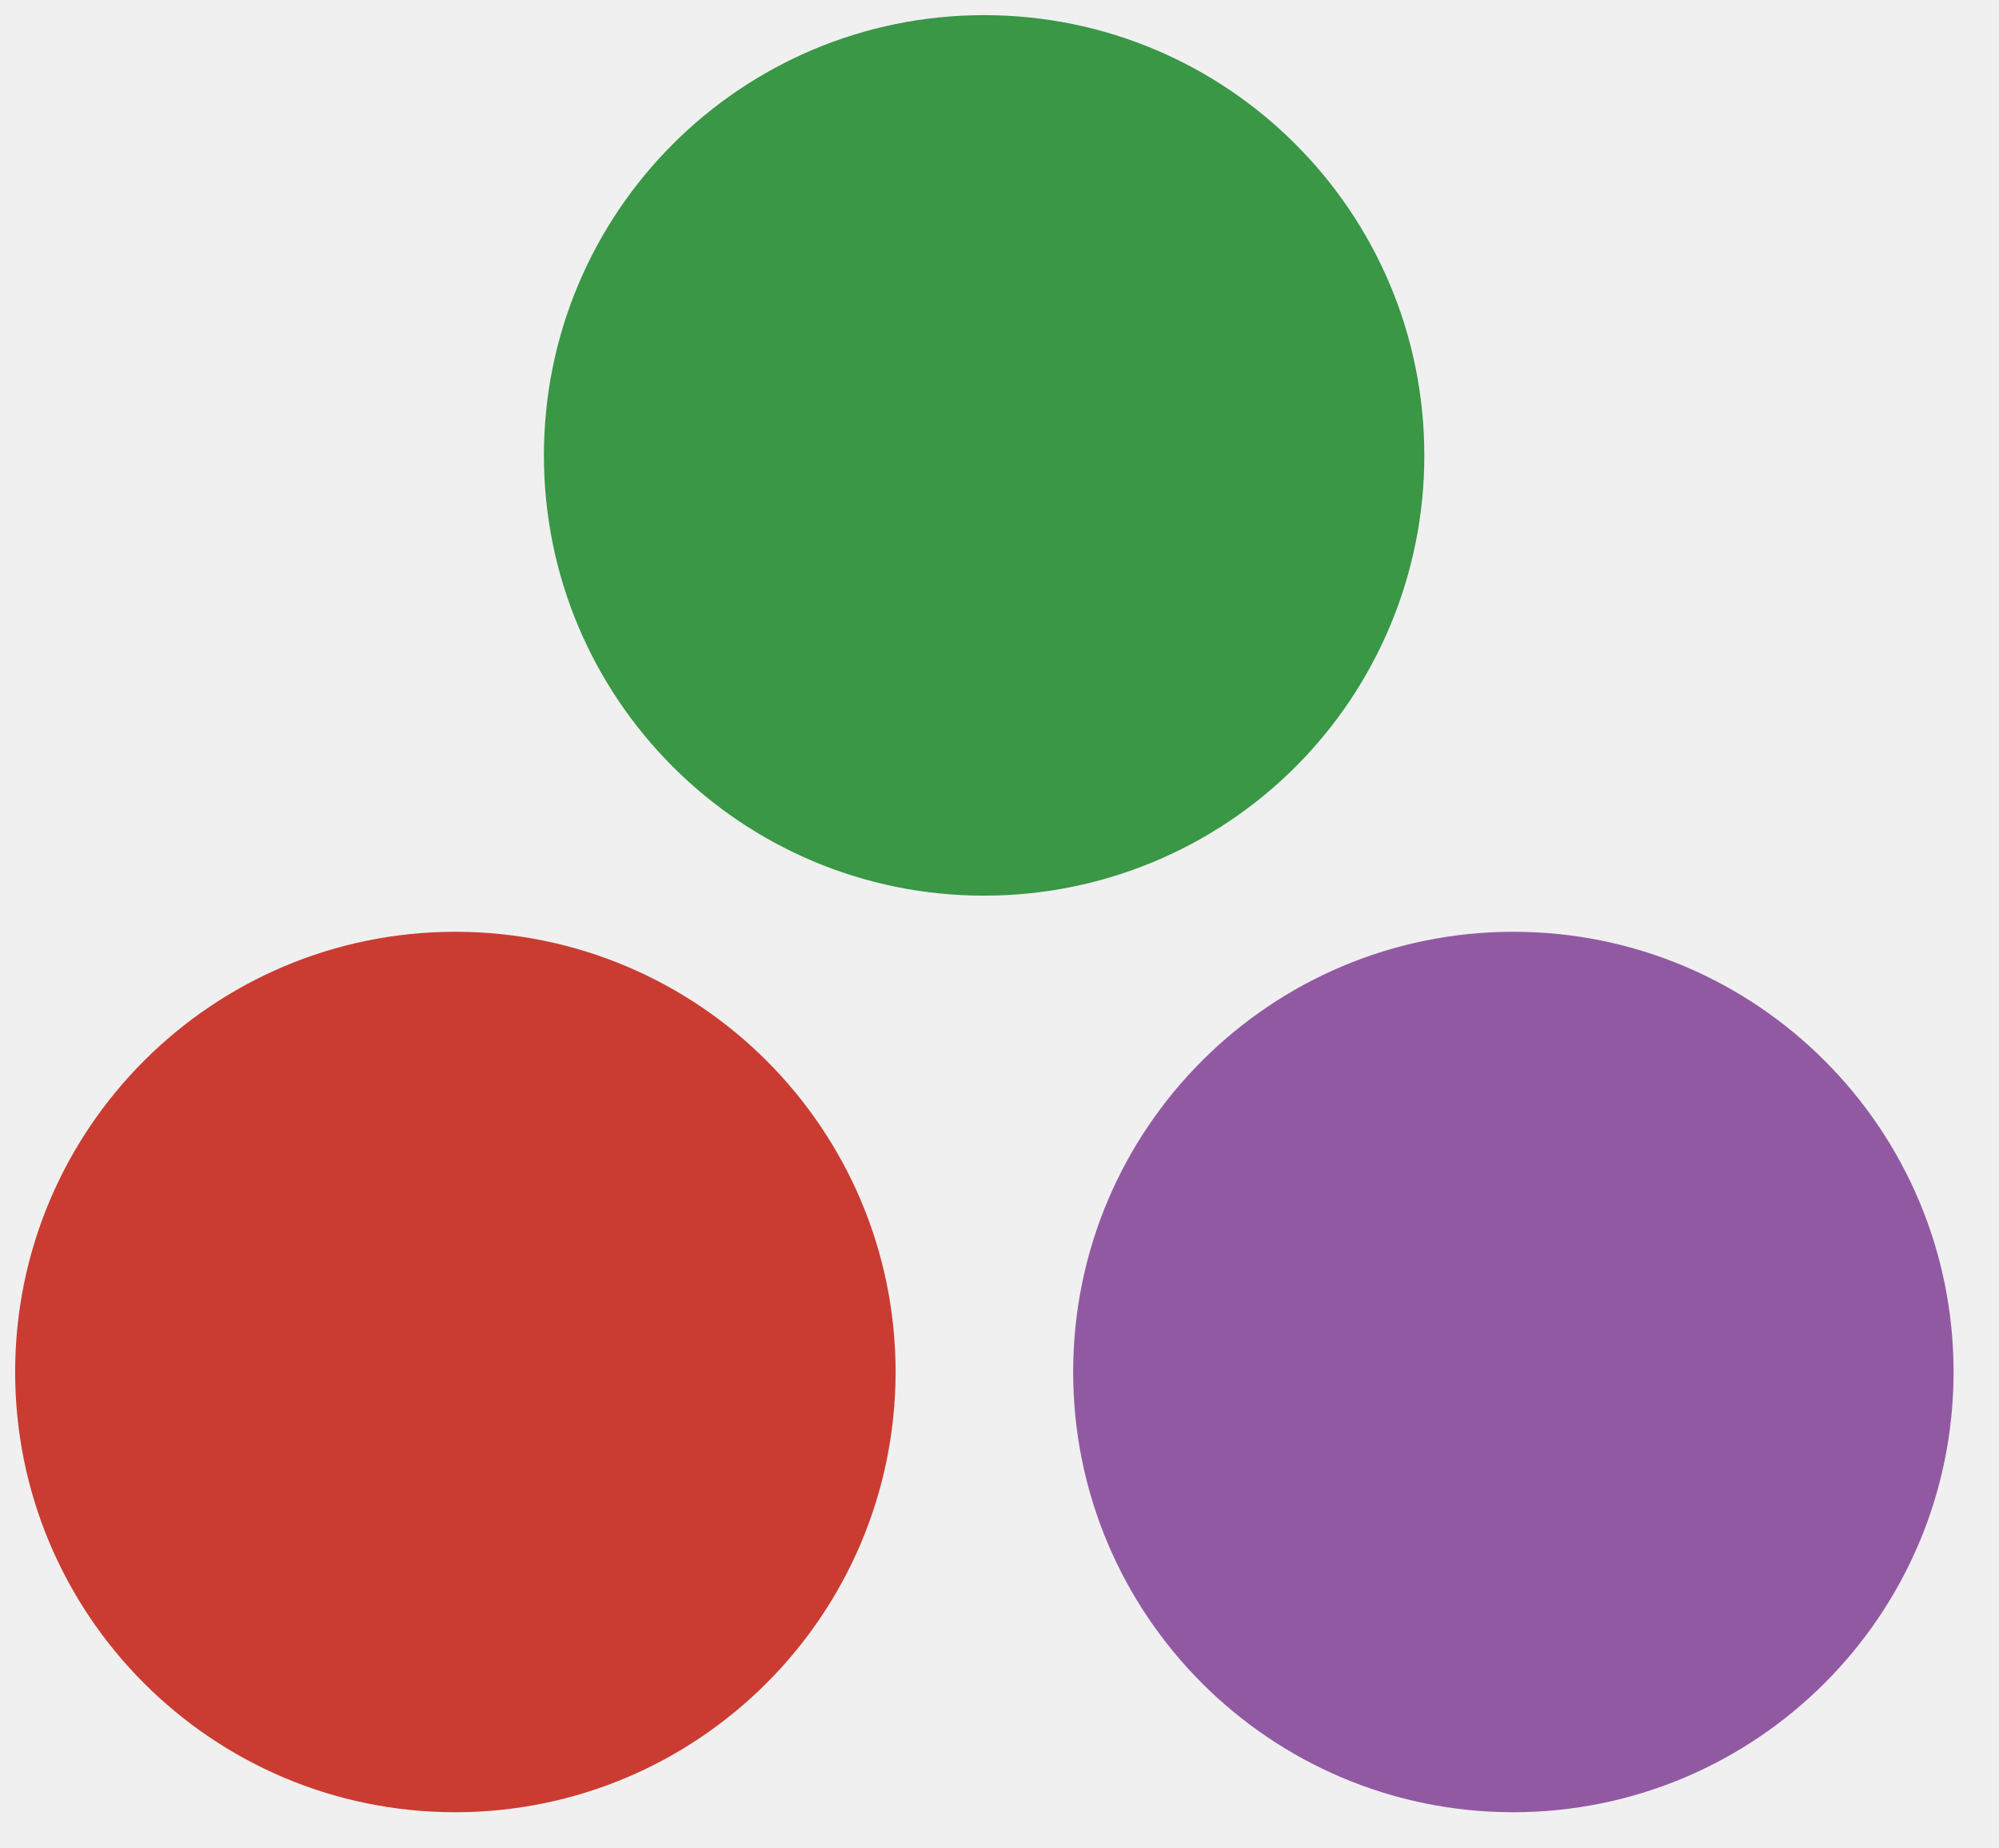
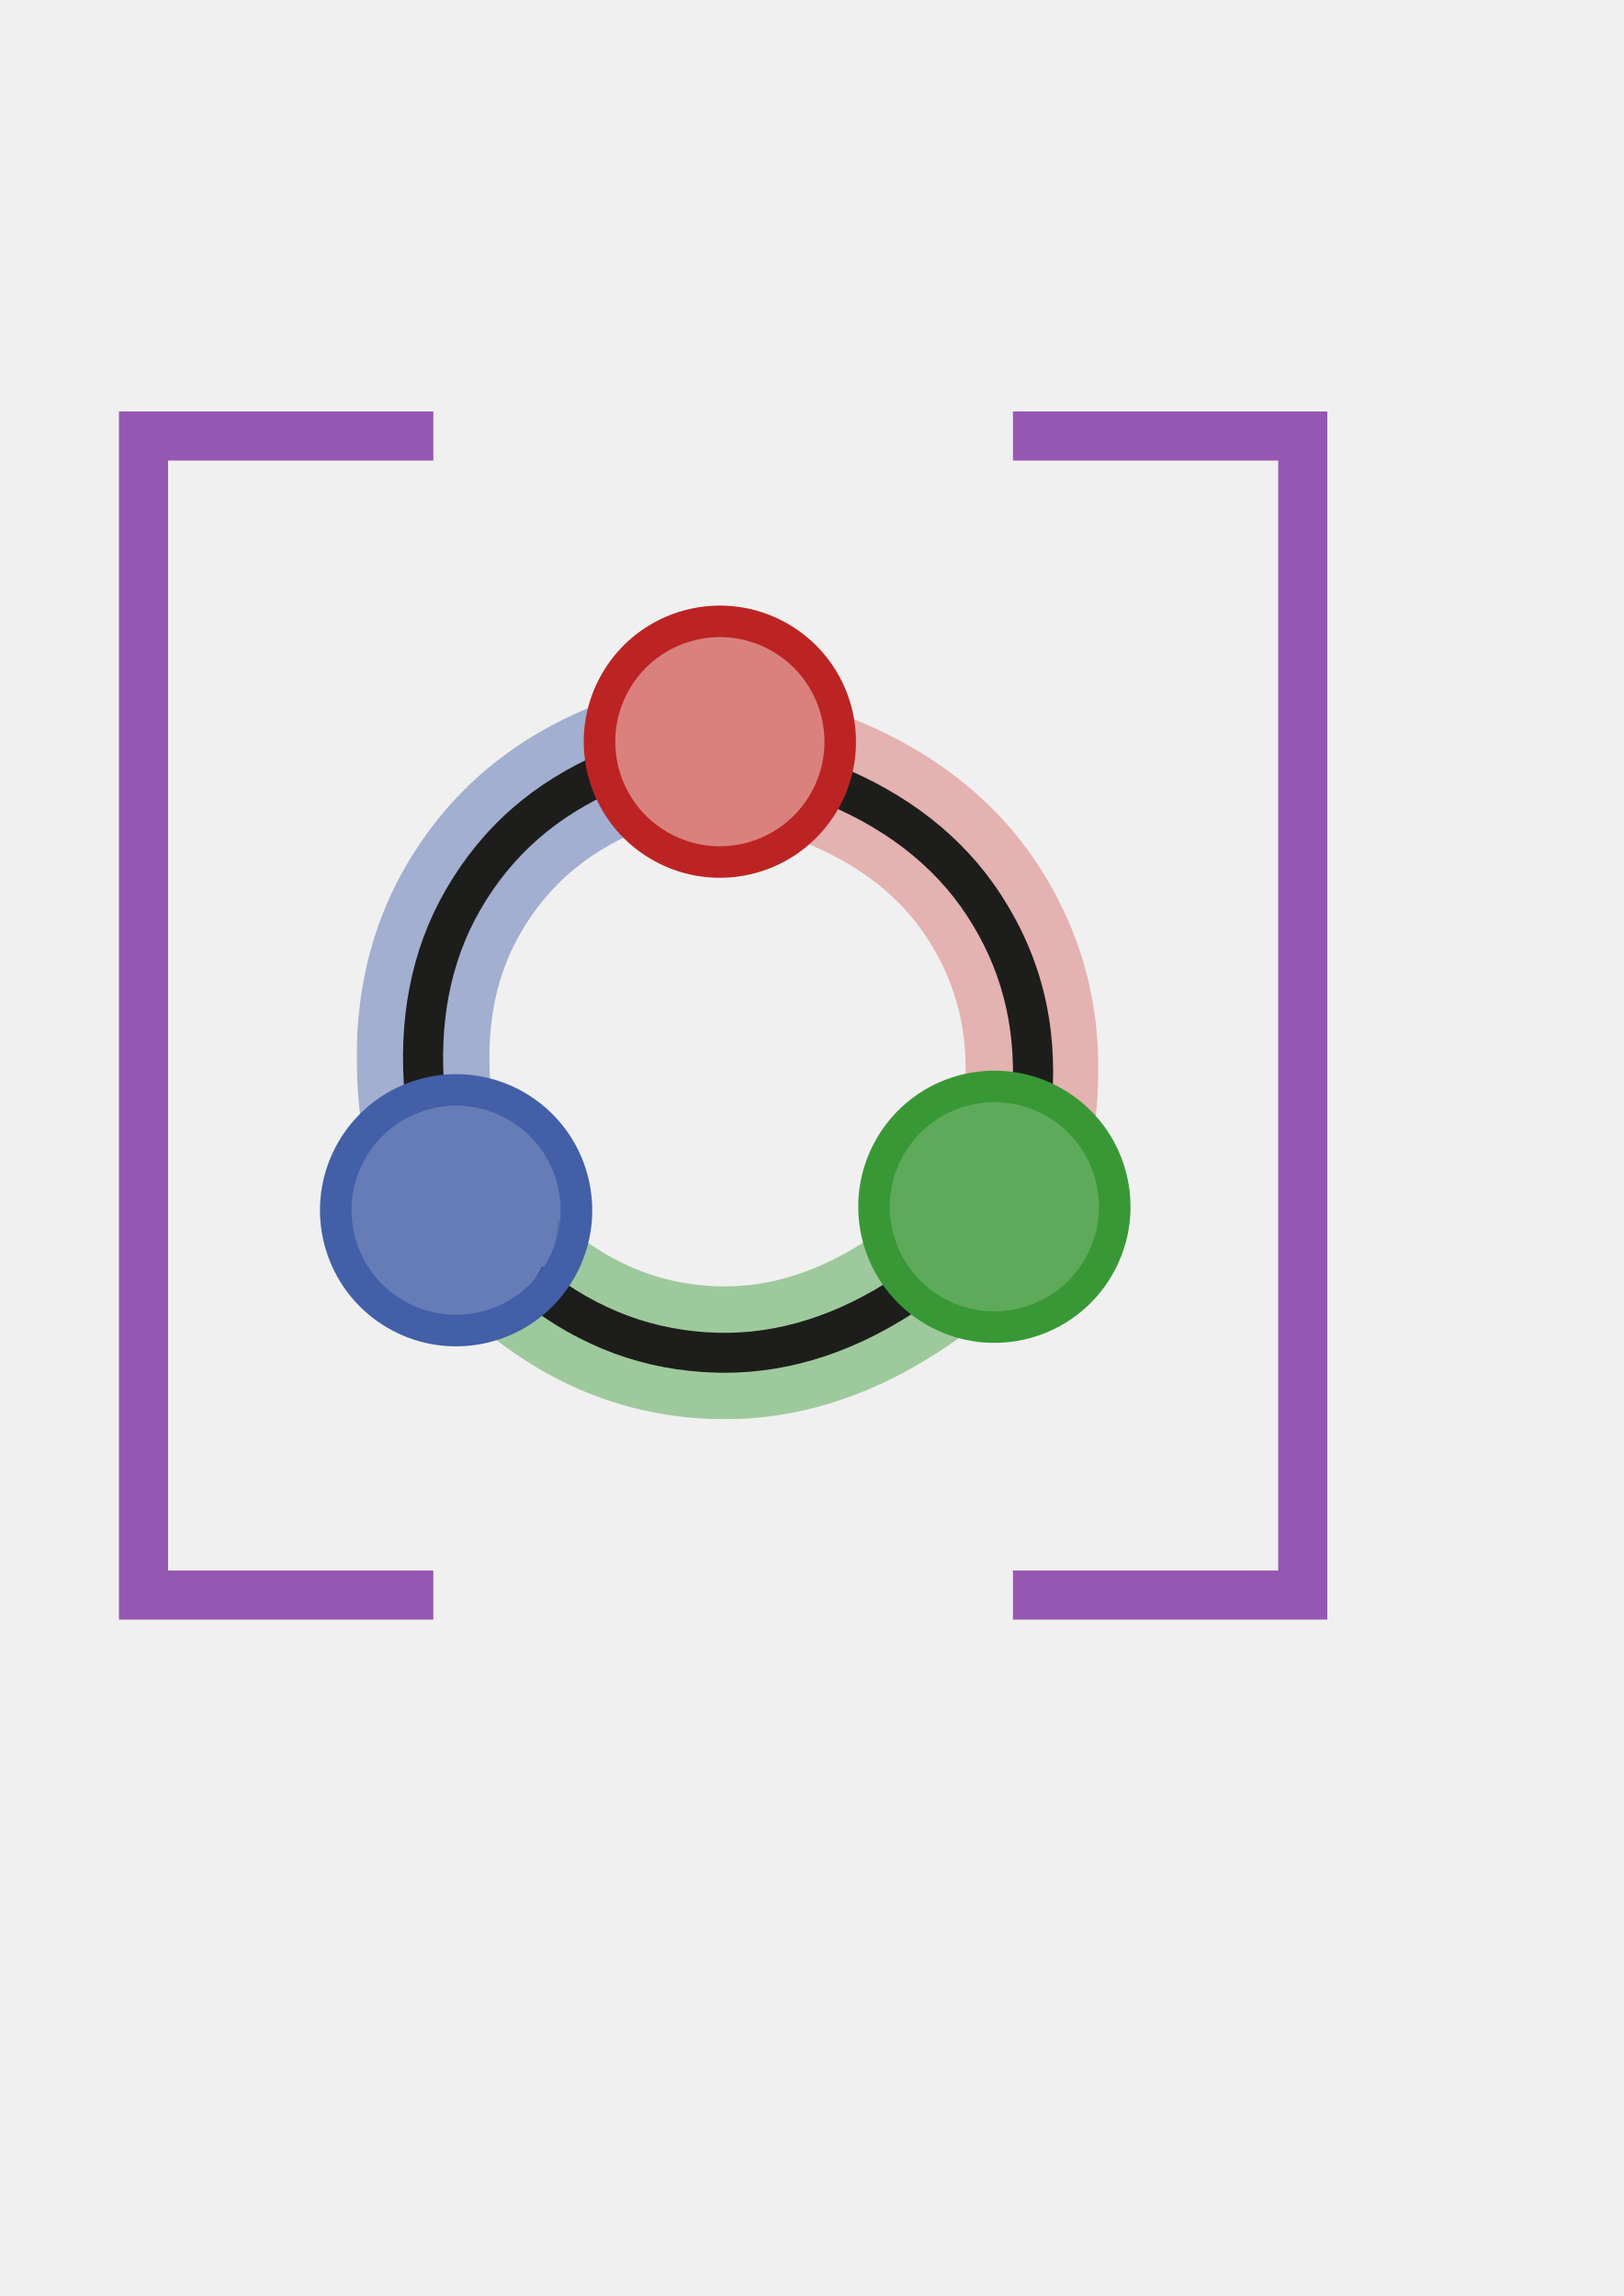
- <svg xmlns="http://www.w3.org/2000/svg" xmlns:xlink="http://www.w3.org/1999/xlink" viewBox="0 0 66 61" fill="#fff" fill-rule="evenodd" stroke="#000" stroke-linecap="round" stroke-linejoin="round">
-   <use xlink:href="#a" x=".5" y=".5" />
-   <symbol id="a" overflow="visible">
-     <g stroke="none" fill-rule="nonzero">
-       <path d="M14.518 59.33C6.493 59.32-.006 52.81 0 44.785S6.515 30.26 14.54 30.262a14.54 14.54 0 0114.53 14.534c-.01 8.03-6.52 14.534-14.55 14.534z" fill="#ca3c32" />
-       <path d="M49.45 59.33c-8.025-.01-14.524-6.52-14.518-14.545s6.515-14.526 14.54-14.523S64 36.77 64 44.795c0 8.03-6.52 14.535-14.55 14.535z" fill="#9259a3" />
-       <path d="M31.992 29.07c-8.027 0-14.534-6.507-14.534-14.534S23.965 0 31.992 0s14.534 6.508 14.534 14.535a14.52 14.52 0 01-14.534 14.534z" fill="#399746" />
+ <svg xmlns="http://www.w3.org/2000/svg" width="210mm" height="297mm" viewBox="0 0 210 297" version="1.1" id="svg5">
+   <defs id="defs2">
+     <clipPath clipPathUnits="userSpaceOnUse" id="clipPath838">
+       <path d="M 0,188.832 H 241.57 V 0 H 0 Z" id="path836" />
+     </clipPath>
+     <clipPath clipPathUnits="userSpaceOnUse" id="clipPath846">
+       <path d="M 91.133,160.209 H 130.886 V 120.456 H 91.133 Z" id="path844" />
+     </clipPath>
+     <clipPath clipPathUnits="userSpaceOnUse" id="clipPath862">
+       <path d="M 51.035,146.781 H 100.009 V 77.392 H 51.035 Z" id="path860" />
+     </clipPath>
+     <clipPath clipPathUnits="userSpaceOnUse" id="clipPath878">
+       <path d="M 71.564,61.561 H 153.279 V 28.428 H 71.564 Z" id="path876" />
+     </clipPath>
+     <clipPath clipPathUnits="userSpaceOnUse" id="clipPath894">
+       <path d="m 121.545,145.259 h 51.97 V 77.022 h -51.97 z" id="path892" />
+     </clipPath>
+     <clipPath clipPathUnits="userSpaceOnUse" id="clipPath922">
+       <path d="M 47.577,82.819 H 87.33 V 43.066 H 47.577 Z" id="path920" />
+     </clipPath>
+     <clipPath clipPathUnits="userSpaceOnUse" id="clipPath938">
+       <path d="m 136.465,83.395 h 39.753 V 43.642 h -39.753 z" id="path936" />
+     </clipPath>
+   </defs>
+   <g id="layer1">
+     <g id="g834" clip-path="url(#clipPath838)" transform="matrix(0.7831855,0,0,-0.7831855,6.162195,205.8488)">
+       <g id="g840">
+         <g id="g842" />
+         <g id="g854">
+           <g clip-path="url(#clipPath846)" opacity="0.8" id="g852">
+             <g transform="translate(120.9515,157.5399)" id="g850">
+               <path d="m 0,0 c 9.504,-5.49 12.757,-17.646 7.266,-27.149 -5.492,-9.503 -17.647,-12.756 -27.15,-7.266 -9.504,5.491 -12.757,17.646 -7.265,27.149 C -21.658,2.238 -9.503,5.491 0,0" style="fill:#d56562;fill-opacity:1;fill-rule:nonzero;stroke:none" id="path848" />
+             </g>
+           </g>
+         </g>
+       </g>
+       <g id="g856">
+         <g id="g858" />
+         <g id="g870">
+           <g clip-path="url(#clipPath862)" opacity="0.45" id="g868">
+             <g transform="translate(59.7025,81.3758)" id="g866">
+               <path d="M 0,0 C -0.941,9.783 -0.282,22.173 6.634,34.144 13.706,46.383 23.477,52.796 32.122,56.521 31.349,59.389 31.233,62.426 31.8,65.405 21.432,61.431 8.455,54.001 -0.603,38.325 -9.4,23.097 -9.407,7.28 -7.943,-3.983 -5.606,-2.056 -2.888,-0.704 0,0 m 11.155,31.531 c 6.297,10.899 15.112,16.731 22.996,20.161 1.485,-2.549 3.558,-4.789 6.156,-6.515 C 32.772,42.412 24.335,37.638 18.392,27.351 12.626,17.371 12.713,6.64 13.88,-1.695 11.113,-0.25 8.154,0.503 5.211,0.576 4.364,9.589 4.98,20.844 11.155,31.531" style="fill:#425fa8;fill-opacity:1;fill-rule:nonzero;stroke:none" id="path864" />
+             </g>
+           </g>
+         </g>
+       </g>
+       <g id="g872">
+         <g id="g874" />
+         <g id="g886">
+           <g clip-path="url(#clipPath878)" opacity="0.45" id="g884">
+             <g transform="translate(146.3997,46.3114)" id="g882">
+               <path d="M 0,0 C -0.733,0.423 -1.416,0.898 -2.073,1.397 -10.275,-4.252 -21.7,-9.889 -35.903,-9.507 -49.94,-9.129 -60.2,-3.67 -67.587,2.111 c -2.059,-2.176 -4.542,-3.824 -7.249,-4.868 8.437,-7.087 20.999,-14.628 38.709,-15.105 19.126,-0.515 33.903,8.449 43.007,15.449 C 4.521,-2.046 2.189,-1.266 0,0 m -9.42,12.827 c 0.625,-2.762 1.818,-5.39 3.563,-7.677 -7.506,-5.005 -17.646,-9.767 -29.907,-9.437 -12.623,0.339 -21.971,5.339 -28.751,10.653 1.523,2.828 2.311,5.864 2.387,8.884 6.063,-5.45 14.402,-10.855 26.591,-11.183 10.657,-0.287 19.491,4.137 26.117,8.76" style="fill:#399836;fill-opacity:1;fill-rule:nonzero;stroke:none" id="path880" />
+             </g>
+           </g>
+         </g>
+       </g>
+       <g id="g888">
+         <g id="g890" />
+         <g id="g902">
+           <g clip-path="url(#clipPath894)" opacity="0.45" id="g900">
+             <g transform="translate(172.9241,77.0213)" id="g898">
+               <path d="m 0,0 c -1.452,1.557 -10.764,4.973 -11.366,5.223 -3.963,0.413 -7.182,0.926 -10.155,-0.193 0.66,7.651 -0.16,16.703 -6.248,25.971 -6.243,9.506 -15.702,14.249 -23.61,16.967 2.498,1.668 7.128,5.88 7.521,9.006 0.335,-0.12 1.486,8.422 0.938,11.263 10.585,-3.84 24.134,-10.954 33.486,-25.192 C 1.098,27.014 1.384,11.201 0,0 m -12.114,6.15 c 1.749,-0.21 3.488,-0.641 5.178,-1.34 -0.011,-0.171 -0.02,-0.346 -0.033,-0.515 -1.664,0.844 -3.392,1.434 -5.148,1.778 0.002,0.026 0.002,0.052 0.003,0.077" style="fill:#d56562;fill-opacity:1;fill-rule:nonzero;stroke:none" id="path896" />
+             </g>
+           </g>
+         </g>
+       </g>
+       <g id="g904" transform="translate(94.1273,132.4403)">
+         <path d="M 0,0 0.707,0.307 0.319,0.973 c -0.87,1.494 -1.528,3.063 -1.961,4.664 L -1.848,6.4 -2.575,6.087 c -11.392,-4.91 -19.833,-12.323 -25.809,-22.664 -5.716,-9.893 -7.977,-21.517 -6.723,-34.554 l 0.076,-0.789 0.769,0.19 c 1.678,0.409 3.364,0.602 5.032,0.556 l 0.771,-0.018 -0.072,0.768 c -1.094,11.653 0.876,21.93 5.855,30.549 C -17.478,-10.878 -10.06,-4.377 0,0" style="fill:#1d1d1b;fill-opacity:1;fill-rule:nonzero;stroke:none" id="path906" />
+       </g>
+       <g id="g908" transform="translate(141.0862,51.8788)">
+         <path d="M 0,0 -0.389,0.512 -0.925,0.154 C -10.6,-6.3 -20.519,-9.433 -30.432,-9.169 c -10.413,0.28 -19.684,3.717 -28.345,10.508 l -0.639,0.501 -0.519,-0.973 c -0.043,-0.088 -0.086,-0.175 -0.135,-0.262 -0.727,-1.257 -1.636,-2.464 -2.701,-3.589 l -0.519,-0.546 0.593,-0.465 c 9.705,-7.596 20.202,-11.444 32.089,-11.766 0.454,-0.011 0.905,-0.016 1.357,-0.016 11.179,0 22.234,3.711 32.88,11.043 l 0.782,0.538 -0.757,0.573 C 2.254,-2.562 1.024,-1.343 0,0" style="fill:#1d1d1b;fill-opacity:1;fill-rule:nonzero;stroke:none" id="path910" />
+       </g>
+       <g id="g912" transform="translate(157.3821,115.1288)">
+         <path d="m 0,0 c -6.2,9.52 -15.472,16.77 -27.559,21.547 l -0.645,0.256 -0.247,-0.65 c -0.404,-1.064 -0.832,-1.982 -1.307,-2.806 -0.33,-0.57 -0.698,-1.135 -1.095,-1.681 l -0.52,-0.721 0.829,-0.321 c 11.097,-4.301 19.516,-10.769 25.022,-19.222 5.539,-8.506 7.99,-17.819 7.492,-28.47 l -0.029,-0.594 0.586,-0.111 c 1.718,-0.326 3.394,-0.894 4.98,-1.685 l 0.917,-0.458 0.073,1.021 C 9.406,-21.262 6.627,-10.174 0,0" style="fill:#1d1d1b;fill-opacity:1;fill-rule:nonzero;stroke:none" id="path914" />
+       </g>
+       <g id="g916">
+         <g id="g918" />
+         <g id="g930">
+           <g clip-path="url(#clipPath922)" opacity="0.8" id="g928">
+             <g transform="translate(77.3958,80.1502)" id="g926">
+               <path d="m 0,0 c 9.503,-5.491 12.756,-17.646 7.266,-27.149 -5.492,-9.504 -17.647,-12.757 -27.15,-7.266 -9.504,5.49 -12.757,17.645 -7.265,27.149 C -21.659,2.237 -9.504,5.49 0,0" style="fill:#425fa8;fill-opacity:1;fill-rule:nonzero;stroke:none" id="path924" />
+             </g>
+           </g>
+         </g>
+       </g>
+       <g id="g932">
+         <g id="g934" />
+         <g id="g946">
+           <g clip-path="url(#clipPath938)" opacity="0.8" id="g944">
+             <g transform="translate(166.2835,80.7264)" id="g942">
+               <path d="m 0,0 c 9.503,-5.491 12.756,-17.646 7.266,-27.15 -5.492,-9.503 -17.647,-12.756 -27.15,-7.265 -9.504,5.49 -12.757,17.645 -7.265,27.149 C -21.659,2.237 -9.504,5.49 0,0" style="fill:#399836;fill-opacity:1;fill-rule:nonzero;stroke:none" id="path940" />
+             </g>
+           </g>
+         </g>
+       </g>
+       <g id="g948" transform="translate(120.9515,157.5399)">
+         <path d="m 0,0 c 9.504,-5.49 12.757,-17.646 7.266,-27.149 -5.492,-9.503 -17.647,-12.756 -27.15,-7.266 -9.504,5.491 -12.757,17.646 -7.265,27.149 C -21.658,2.238 -9.503,5.491 0,0 Z" style="fill:none;stroke:#bc2423;stroke-width:5.21;stroke-linecap:butt;stroke-linejoin:miter;stroke-miterlimit:10;stroke-dasharray:none;stroke-opacity:1" id="path950" />
+       </g>
+       <g id="g952" transform="translate(77.3958,80.1502)">
+         <path d="m 0,0 c 9.503,-5.491 12.756,-17.646 7.266,-27.149 -5.492,-9.504 -17.647,-12.757 -27.15,-7.266 -9.504,5.49 -12.757,17.645 -7.265,27.149 C -21.659,2.237 -9.504,5.49 0,0 Z" style="fill:none;stroke:#425fa8;stroke-width:5.21;stroke-linecap:butt;stroke-linejoin:miter;stroke-miterlimit:4;stroke-dasharray:none;stroke-opacity:1" id="path954" />
+       </g>
+       <g id="g956" transform="translate(166.2835,80.7264)">
+         <path d="m 0,0 c 9.503,-5.491 12.756,-17.646 7.266,-27.15 -5.492,-9.503 -17.647,-12.756 -27.15,-7.265 -9.504,5.49 -12.757,17.645 -7.265,27.149 C -21.659,2.237 -9.504,5.49 0,0 Z" style="fill:none;stroke:#399836;stroke-width:5.21;stroke-linecap:butt;stroke-linejoin:miter;stroke-miterlimit:4;stroke-dasharray:none;stroke-opacity:1" id="path958" />
+       </g>
    </g>
-   </symbol>
+     <g id="surface213" transform="matrix(0.3527778,0,0,0.3527778,5.331997,43.17094)">
+       <path style="fill:none;stroke:#9558b2;stroke-width:18;stroke-linecap:butt;stroke-linejoin:miter;stroke-miterlimit:10;stroke-opacity:1" d="M 143.75,462.5 H 37.5 v -425 h 106.25" id="path1141" />
+       <path style="fill:none;stroke:#9558b2;stroke-width:18;stroke-linecap:butt;stroke-linejoin:miter;stroke-miterlimit:10;stroke-opacity:1" d="M 356.25,462.5 H 462.5 V 37.5 H 356.25" id="path1143" />
+     </g>
+   </g>
</svg>
